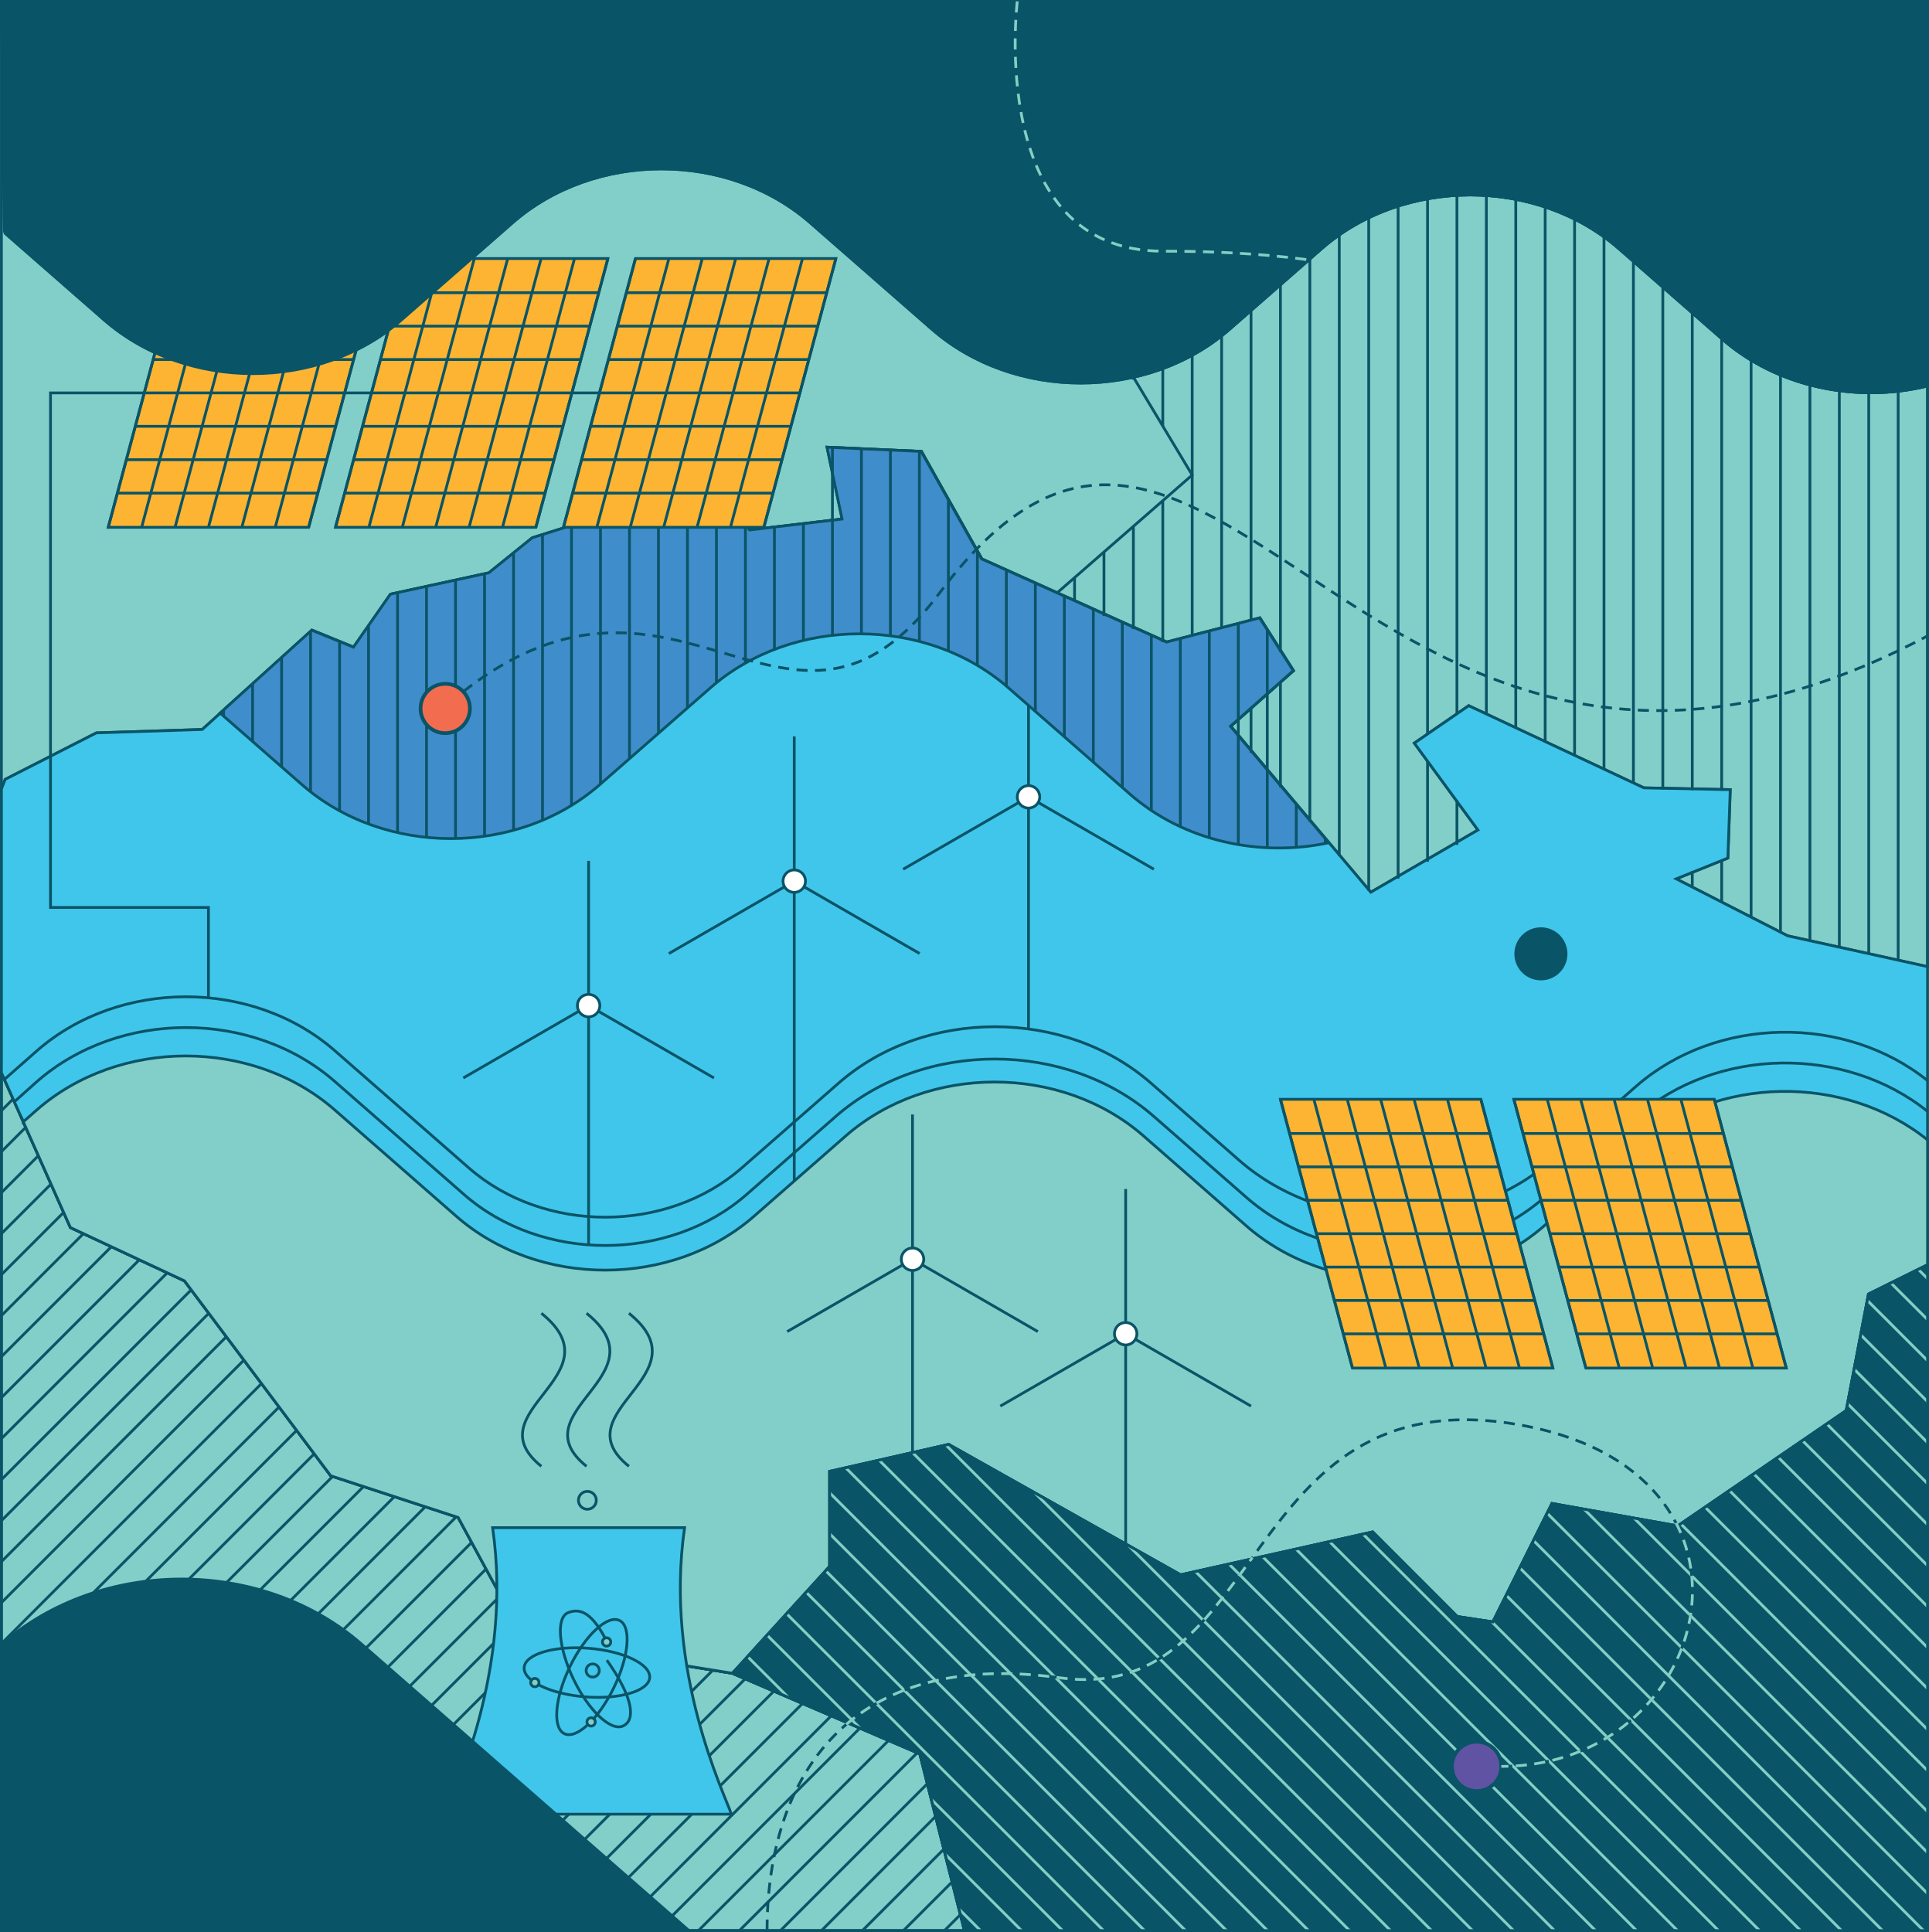
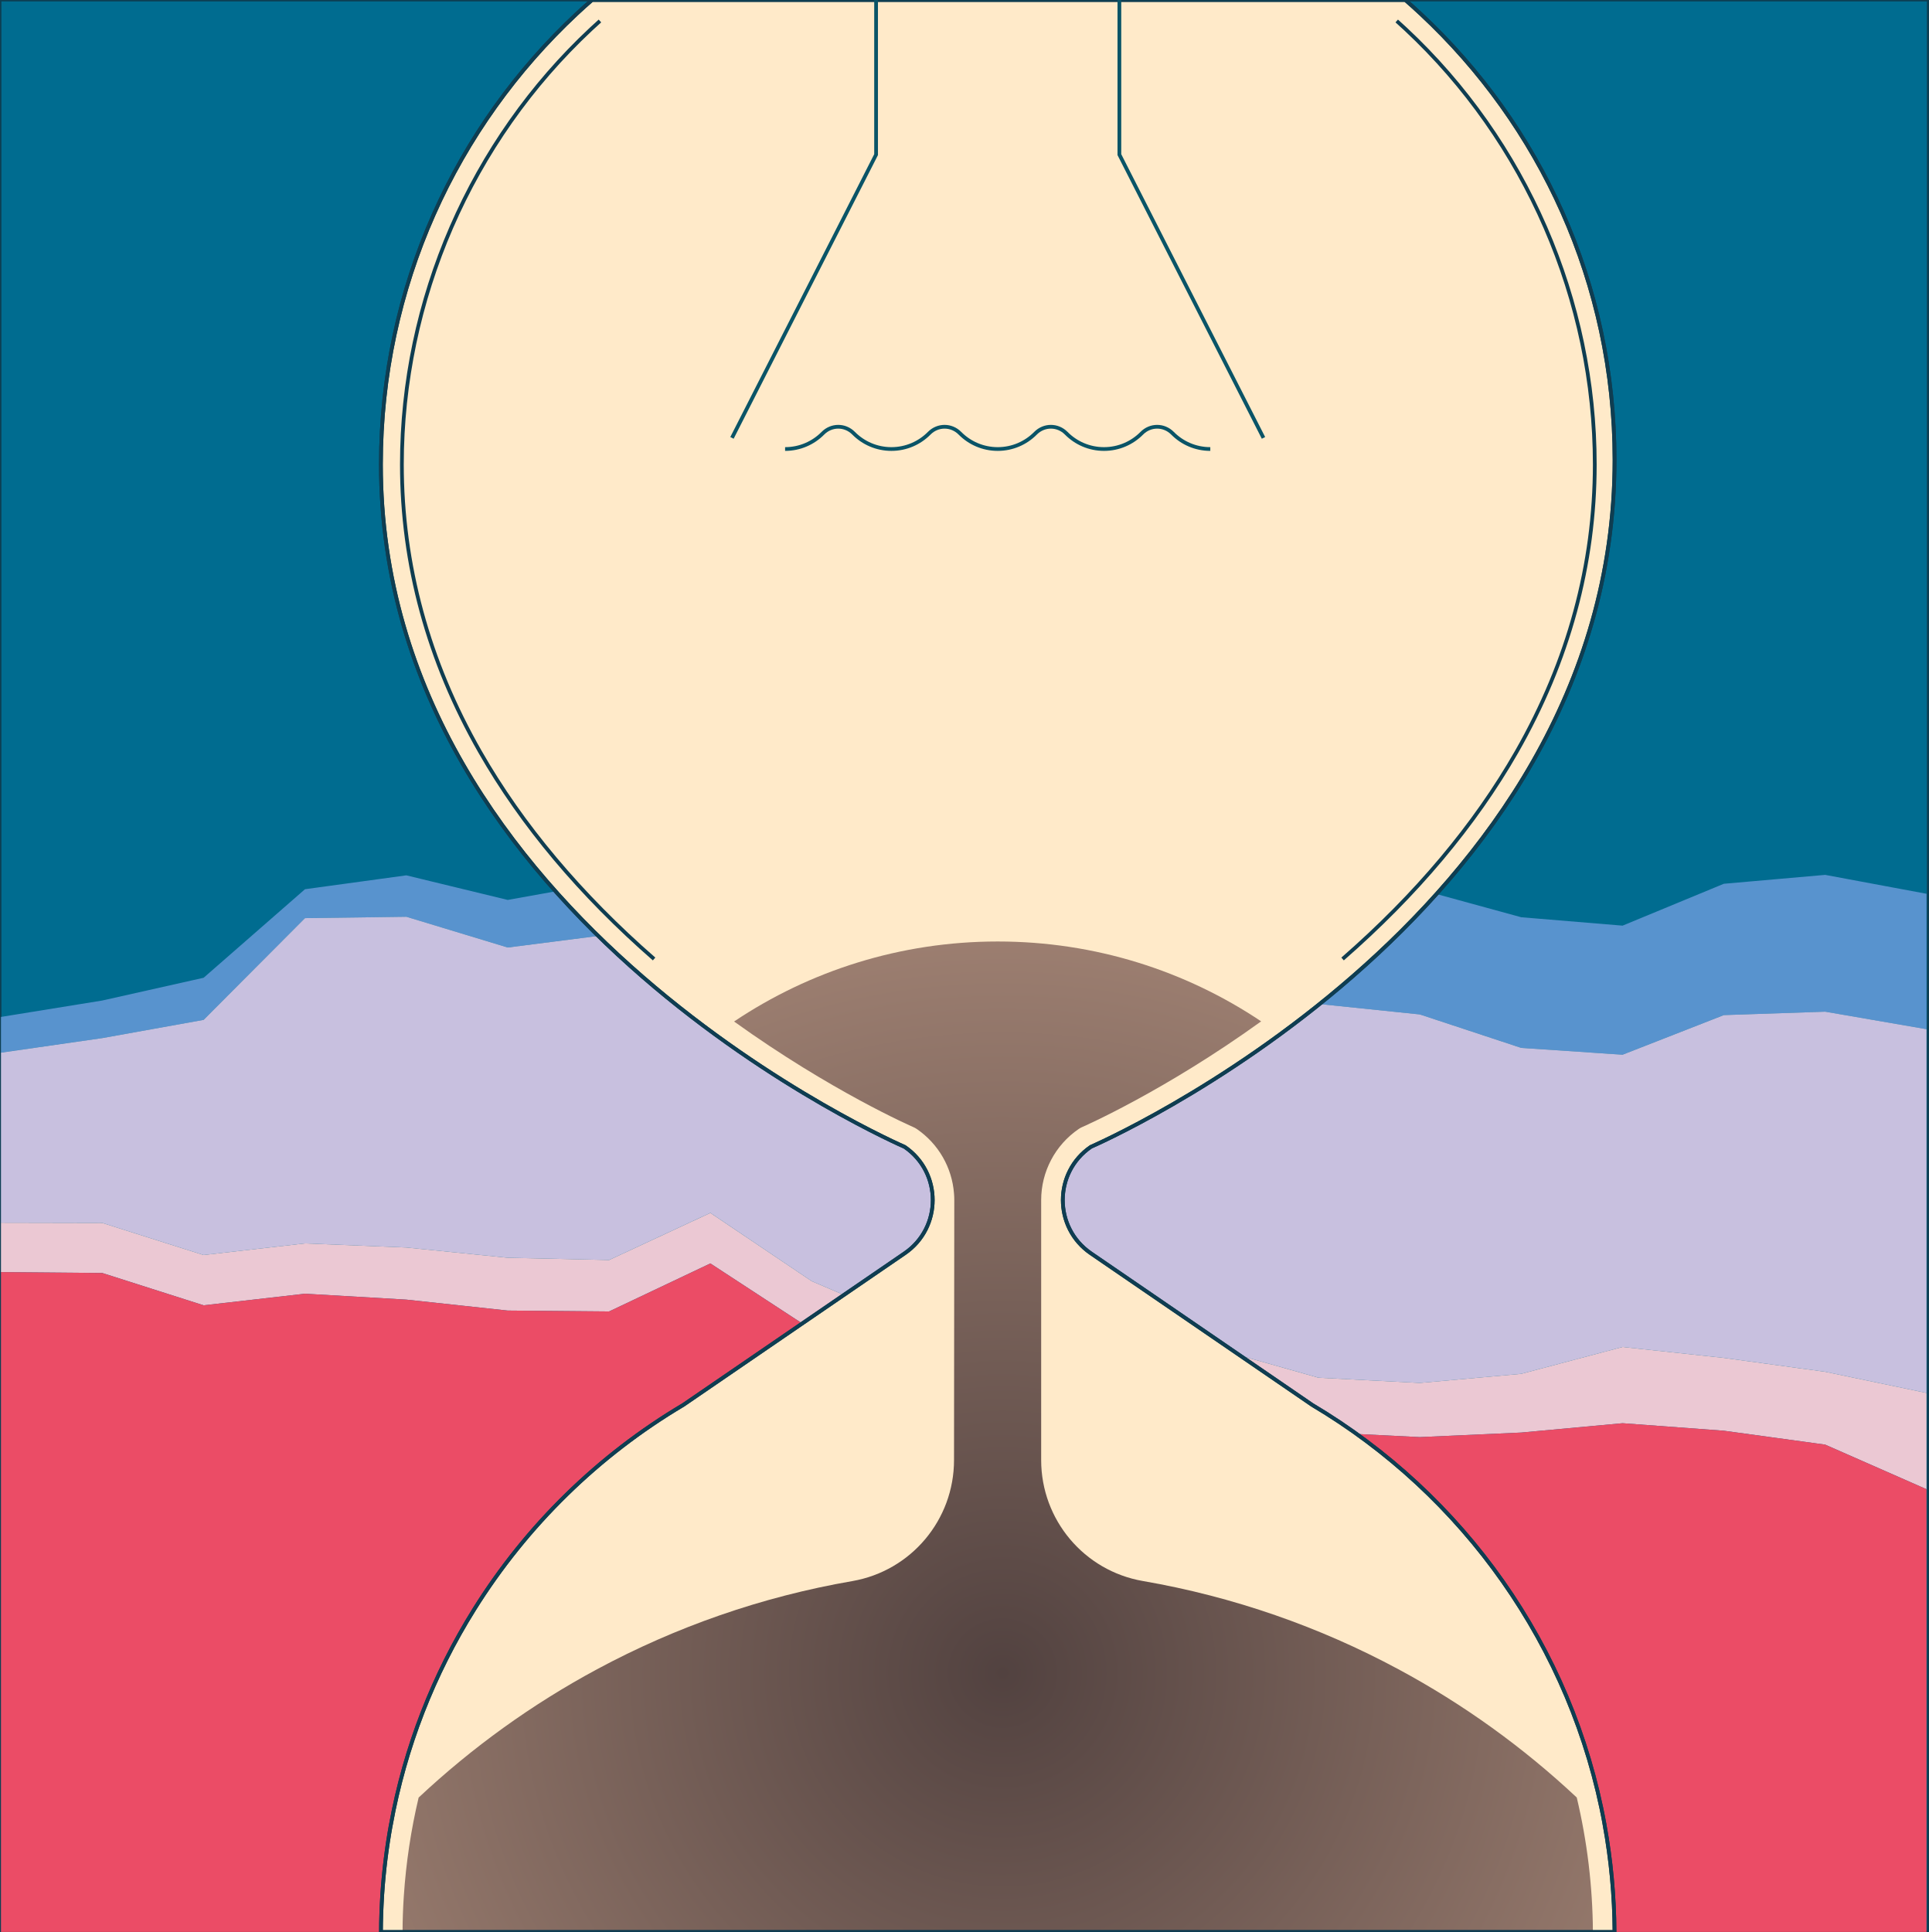
- <svg xmlns="http://www.w3.org/2000/svg" id="Layer_2" data-name="Layer 2" viewBox="0 0 521.038 521.883">
+ <svg xmlns="http://www.w3.org/2000/svg" id="Layer_1" viewBox="0 0 515.088 516.1">
  <defs>
    <style>
-       .cls-1, .cls-2, .cls-3, .cls-4, .cls-5, .cls-6, .cls-7, .cls-8, .cls-9, .cls-10, .cls-11, .cls-12, .cls-13, .cls-14 {
+       .cls-1 {
+         fill: url(#radial-gradient);
+       }
+ 
+       .cls-1, .cls-2, .cls-3, .cls-4 {
+         fill-rule: evenodd;
+       }
+ 
+       .cls-5 {
+         fill: #ebc8d3;
+       }
+ 
+       .cls-6 {
+         fill: #eb4c66;
+       }
+ 
+       .cls-7 {
+         fill: #006c90;
+         stroke: #0d3e52;
+         stroke-width: .75px;
+       }
+ 
+       .cls-7, .cls-2, .cls-3 {
        stroke-miterlimit: 10;
      }

-       .cls-1, .cls-2, .cls-6, .cls-7 {
+       .cls-2 {
+         stroke: #0a5467;
+       }
+ 
+       .cls-2, .cls-3 {
        fill: none;
      }

-       .cls-1, .cls-2, .cls-6, .cls-7, .cls-8, .cls-9, .cls-10, .cls-11, .cls-12, .cls-13, .cls-14 {
-         stroke-width: .75px;
+       .cls-8 {
+         fill: #5893ce;
      }

-       .cls-1, .cls-3, .cls-4, .cls-5, .cls-7, .cls-8, .cls-9, .cls-10, .cls-11, .cls-12, .cls-13, .cls-14 {
-         stroke: #0a5467;
-       }
- 
-       .cls-2, .cls-6 {
-         stroke: #84cec3;
+       .cls-9 {
+         fill: #c8c0df;
      }

      .cls-3 {
-         fill: #f26d4f;
+         stroke: #0f3d51;
      }

-       .cls-4, .cls-14 {
-         fill: #0a5467;
-       }
- 
-       .cls-5, .cls-10 {
-         fill: #6053a3;
-       }
- 
-       .cls-6, .cls-7 {
-         stroke-dasharray: 0 0 3 2;
-       }
- 
-       .cls-8 {
-         fill: #fff;
-       }
- 
-       .cls-9 {
-         fill: #fcb432;
-       }
- 
-       .cls-11 {
-         fill: #82cfca;
-       }
- 
-       .cls-12 {
-         fill: #408dcb;
-       }
- 
-       .cls-13 {
-         fill: #41c6eb;
+       .cls-4 {
+         fill: #ffeac9;
      }
    </style>
+     <radialGradient id="radial-gradient" cx="267.811" cy="446.938" fx="267.811" fy="446.938" r="228.197" gradientUnits="userSpaceOnUse">
+       <stop offset="0" stop-color="#524240" />
+       <stop offset="1" stop-color="#a88878" />
+     </radialGradient>
  </defs>
-   <g id="Layer_2-2" data-name="Layer 2">
+   <rect class="cls-7" width="515.088" height="516.1" />
+   <polygon class="cls-8" points=".262 271.653 27.308 267.274 54.39 261.195 81.466 237.54 108.542 233.831 135.619 240.4 162.701 235.537 189.753 224.287 216.829 241.192 243.905 247.509 270.981 236.69 298.063 232.614 325.109 233.039 352.186 234.868 379.262 237.605 406.344 245.024 433.42 247.271 460.466 236.085 487.542 233.708 514.618 238.757 514.618 274.938 487.542 270.256 460.466 271.164 433.42 281.745 406.344 279.922 379.262 270.983 352.186 268.189 325.109 261.8 298.063 258.702 270.981 257.968 243.905 264.659 216.829 254.69 189.753 237.115 162.701 249.641 135.619 253.106 108.542 244.901 81.466 245.262 54.39 272.445 27.308 277.308 .262 281.197 .262 271.653" />
+   <polygon class="cls-9" points=".262 281.2 27.308 277.31 54.39 272.442 81.466 245.264 108.542 244.897 135.619 253.108 162.701 249.644 189.753 237.118 216.829 254.686 243.905 264.662 270.981 257.971 298.063 258.698 325.109 261.803 352.186 268.185 379.262 270.986 406.344 279.925 433.42 281.747 460.466 271.166 487.542 270.252 514.618 274.934 514.618 372.101 487.542 366.447 460.466 362.738 433.42 359.82 406.344 366.994 379.262 369.429 352.186 368.025 325.109 360.368 298.063 350.701 270.981 349.297 243.905 353.799 216.829 342.245 189.753 324.001 162.701 336.591 135.619 335.985 108.542 333.248 81.466 332.154 54.39 335.258 27.308 326.68 .262 326.622 .262 281.2" />
+   <polygon class="cls-5" points=".262 326.62 27.308 326.678 54.39 335.256 81.466 332.152 108.542 333.247 135.619 335.984 162.701 336.589 189.753 324.005 216.829 342.243 243.905 353.797 270.981 349.295 298.063 350.699 325.109 360.366 352.186 368.029 379.262 369.427 406.344 366.993 433.42 359.818 460.466 362.736 487.542 366.445 514.618 372.1 514.618 397.821 487.542 385.907 460.466 382.191 433.42 380.188 406.344 382.68 379.262 383.898 352.186 382.558 325.109 373.194 298.063 364.197 270.981 363.038 243.905 365.473 216.829 355.194 189.753 337.503 162.701 350.332 135.619 350.094 108.542 347.17 81.466 345.592 54.39 348.69 27.308 340.054 .262 339.816 .262 326.62" />
+   <polygon class="cls-6" points=".262 339.815 27.308 340.059 54.39 348.689 81.466 345.591 108.542 347.176 135.619 350.093 162.701 350.331 189.753 337.503 216.829 355.2 243.905 365.472 270.981 363.038 298.063 364.197 325.109 373.194 352.186 382.557 379.262 383.897 406.344 382.68 433.42 380.188 460.466 382.197 487.542 385.906 514.618 397.82 514.618 516.086 .262 516.086 .262 339.815" />
+   <g>
+     <path class="cls-4" d="M428.622,487.491c1.69,9.28,2.599,18.847,2.649,28.611H101.757c.01-3.301.138-6.612.346-9.952.415-6.325,1.186-12.561,2.293-18.679,0,0,0-.01.01-.01,3.765-20.803,11.454-40.233,22.256-57.528,13.964-22.375,33.157-41.162,55.868-54.642l59.119-40.49c5.001-3.419,7.501-8.825,7.501-14.221,0-5.386-2.5-10.792-7.501-14.212-.148-.069-139.902-60.345-139.902-182.279,0-47.497,20.112-90.319,52.29-120.393,1.344-1.255,2.708-2.49,4.102-3.696h217.245c1.394,1.206,2.757,2.441,4.101,3.696,31.852,29.708,51.796,71.947,51.796,119.148,0,61.59-34.946,107.456-69.901,137.925-34.956,30.479-69.931,45.55-69.99,45.589-9.992,6.849-9.992,21.594,0,28.443l59.109,40.49c40.263,23.907,69.476,64.456,78.124,112.17.01,0,.01.01,0,.03Z" />
+     <path class="cls-1" d="M425.496,516.099H107.53c.01-3.186.122-6.372.336-9.568.59-8.957,1.924-17.762,3.96-26.343,14.281-13.385,30.292-24.938,47.667-34.282,20.958-11.278,43.901-19.35,68.168-23.544,15.716-2.728,27.177-16.368,27.177-32.318,0,0,.071-68.87.071-69.46,0-.57-.02-1.15-.071-1.71-.509-6.942-4.143-13.304-9.935-17.273-.305-.214-.641-.397-.987-.539-.265-.112-21.956-9.588-47.83-28.185,20.134-13.497,44.359-21.376,70.427-21.376,26.038,0,50.243,7.858,70.366,21.335-25.844,18.637-47.505,28.104-47.779,28.226-.336.142-.672.326-.977.539-6.26,4.285-10.006,11.39-10.006,18.984v69.45c0,15.95,11.472,29.6,27.188,32.308,24.287,4.204,47.25,12.276,68.229,23.564,17.375,9.334,33.376,20.887,47.647,34.262,2.789,11.716,4.245,23.768,4.316,35.931Z" />
+     <path class="cls-3" d="M428.624,487.491c1.69,9.28,2.599,18.847,2.649,28.611H101.759c.01-3.301.138-6.612.346-9.952.415-6.325,1.186-12.561,2.293-18.679,0,0,0-.01.01-.01,3.765-20.803,11.454-40.233,22.256-57.528,13.964-22.375,33.157-41.162,55.868-54.642l59.119-40.49c5.001-3.419,7.501-8.825,7.501-14.221,0-5.386-2.5-10.792-7.501-14.212-.148-.069-139.902-60.345-139.902-182.279,0-47.497,20.112-90.319,52.29-120.393,1.344-1.255,2.708-2.49,4.102-3.696h217.245c1.394,1.206,2.757,2.441,4.101,3.696,31.852,29.708,51.796,71.947,51.796,119.148,0,61.59-34.946,107.456-69.901,137.925-34.956,30.479-69.931,45.55-69.99,45.589-9.992,6.849-9.992,21.594,0,28.443l59.109,40.49c40.263,23.907,69.476,64.456,78.124,112.17.01,0,.01.01,0,.03Z" />
+     <path class="cls-3" d="M428.624,487.491c1.69,9.28,2.599,18.847,2.649,28.611H101.759c.01-3.301.138-6.612.346-9.952.415-6.325,1.186-12.561,2.293-18.679,0,0,0-.01.01-.01,3.765-20.803,11.454-40.233,22.256-57.528,13.964-22.375,33.157-41.162,55.868-54.642l59.119-40.49c5.001-3.419,7.501-8.825,7.501-14.221,0-5.386-2.5-10.792-7.501-14.212-.148-.069-139.902-60.345-139.902-182.279,0-47.497,20.112-90.319,52.29-120.393,1.344-1.255,2.708-2.49,4.102-3.696h217.245c1.394,1.206,2.757,2.441,4.101,3.696,31.852,29.708,51.796,71.947,51.796,119.148,0,61.59-34.946,107.456-69.901,137.925-34.956,30.479-69.931,45.55-69.99,45.589-9.992,6.849-9.992,21.594,0,28.443l59.109,40.49c40.263,23.907,69.476,64.456,78.124,112.17.01,0,.01.01,0,.03Z" />
+     <path class="cls-3" d="M174.719,256.176c-19.668-17.16-35.311-35.783-46.494-55.353-13.849-24.238-20.873-50.055-20.873-76.735,0-43.908,18.412-86.298,50.513-116.299.83-.775,1.621-1.499,2.391-2.186" />
+     <path class="cls-3" d="M358.631,256.176c19.668-17.16,35.311-35.783,46.494-55.353,13.849-24.238,20.873-50.055,20.873-76.735,0-43.908-18.412-86.298-50.513-116.299-.83-.775-1.621-1.499-2.391-2.186" />
    <g>
-       <polygon class="cls-11" points="260.52 521.508 .38 521.508 .38 289.768 19.02 331.588 49.83 345.988 89.34 398.648 123.76 409.908 141.66 442.928 197.83 451.998 248.464 473.76 260.52 521.508" />
-       <polygon class="cls-11" points="520.66 .378 520.66 261.118 482.86 252.788 452.766 237.4 466.722 231.78 467.36 213.308 444.03 212.818 396.72 190.628 382.03 200.738 399.21 224.208 370.27 241.008 332.44 196.178 349.4 181.168 340.32 166.908 315.17 173.438 265.22 150.978 248.9 121.938 223.45 120.798 227.53 140.208 202.56 143.148 177.11 111.988 164.42 120.838 171.26 136.658 143.83 145.268 132.09 154.738 105.52 160.508 95.54 174.818 84.28 170.228 54.63 197.048 26.03 197.968 1.4 210.528 .38 213.128 .38 .378 520.66 .378" />
-       <polygon class="cls-1" points="520.66 340.888 520.66 521.508 .38 521.508 .38 289.768 19.02 331.588 49.83 345.988 89.34 398.648 123.76 409.908 141.66 442.928 197.83 451.998 224.1 423.118 224.1 397.458 256.24 390.168 318.89 425.408 370.78 413.818 393.62 436.668 403.24 438.128 419.21 406.128 453.17 412.188 498.69 381.028 504.71 349.558 520.06 342.198 520.66 340.888" />
-       <polygon class="cls-13" points="520.66 261.118 520.66 340.888 520.06 342.198 504.71 349.558 498.69 381.028 453.17 412.188 419.21 406.128 403.24 438.128 393.62 436.668 370.78 413.818 318.89 425.408 256.24 390.168 224.1 397.458 224.1 423.118 197.83 451.998 141.66 442.928 123.76 409.908 89.34 398.648 49.83 345.988 19.02 331.588 .38 289.768 .38 213.128 1.4 210.528 26.03 197.968 54.63 197.048 84.28 170.228 95.54 174.818 105.52 160.508 132.09 154.738 143.83 145.268 171.26 136.658 164.42 120.838 177.11 111.988 202.56 143.148 227.53 140.208 223.45 120.798 248.9 121.938 265.22 150.978 315.17 173.438 340.32 166.908 349.4 181.168 332.44 196.178 370.27 241.008 399.21 224.208 382.03 200.738 396.72 190.628 444.03 212.818 467.36 213.308 466.722 231.78 452.766 237.4 482.86 252.788 520.66 261.118" />
-       <path class="cls-14" d="M1.2,62.842l26.851,23.497c22.228,19.452,58.266,19.452,80.494,0l29.862-26.132c22.225-19.449,58.256-19.452,80.486-.007l32.798,28.69c22.233,19.448,58.272,19.441,80.495-.015l24.695-21.621c22.226-19.459,58.272-19.463,80.503-.008l27.707,24.246c15.051,13.171,36.433,17.423,55.572,12.758l-.003-103.871H.38l.82,62.464Z" />
-       <path class="cls-11" d="M6.287,303.021l3.645-3.19c22.225-19.449,58.256-19.452,80.486-.007l32.798,28.69c22.233,19.448,58.272,19.441,80.495-.015l24.695-21.621c22.226-19.459,58.272-19.463,80.503-.008l27.707,24.246c22.228,19.452,58.266,19.452,80.494,0l24.814-21.715c21.652-18.947,56.407-19.438,78.738-1.474l-.002,33.726-15.95,7.904-6.02,31.47-45.52,31.16-33.96-6.06-15.97,32-9.62-1.46-22.84-22.85-51.89,11.59-62.65-35.24-32.14,7.29v25.66l-26.27,28.88-56.17-9.07-17.9-33.02-34.42-11.26-39.51-52.66-30.81-14.4-12.733-28.567Z" />
-       <path class="cls-1" d="M3.877,297.613l6.099-5.452c22.225-19.449,58.256-19.452,80.486-.007l34.888,30.517c20.992,18.362,55.335,18.354,76.319-.017l24.056-21.061c23.635-20.692,62.314-20.697,85.954-.01l24.982,21.861c22.136,19.371,58.358,19.371,80.494,0l24.814-21.715c21.652-18.947,56.407-19.438,78.738-1.474" />
-       <path class="cls-1" d="M1.189,291.584l8.786-7.742c22.225-19.449,58.256-19.452,80.486-.007l36.203,31.668c20.268,17.729,53.429,17.722,73.689-.016l26.164-22.906c23.199-20.31,61.164-20.315,84.367-.009l23.844,20.866c23.198,20.3,61.158,20.3,84.356,0l22.883-20.025c21.652-18.947,56.407-19.438,78.738-1.474" />
      <g>
-         <line class="cls-1" x1="214.536" y1="238.02" x2="214.536" y2="319.021" />
-         <g>
-           <line class="cls-1" x1="214.536" y1="238.02" x2="214.536" y2="198.918" />
-           <line class="cls-1" x1="180.673" y1="257.571" x2="214.536" y2="238.02" />
-           <line class="cls-1" x1="248.399" y1="257.571" x2="214.536" y2="238.02" />
-         </g>
-         <circle class="cls-8" cx="214.536" cy="238.02" r="3.035" />
-         <line class="cls-1" x1="277.813" y1="215.251" x2="277.813" y2="278.025" />
-         <g>
-           <line class="cls-1" x1="277.813" y1="215.251" x2="277.813" y2="176.15" />
-           <line class="cls-1" x1="243.95" y1="234.802" x2="277.813" y2="215.251" />
-           <line class="cls-1" x1="311.676" y1="234.802" x2="277.813" y2="215.251" />
-         </g>
-         <circle class="cls-8" cx="277.813" cy="215.251" r="3.035" />
-         <line class="cls-1" x1="304.056" y1="360.278" x2="304.056" y2="423.387" />
-         <g>
-           <line class="cls-1" x1="304.056" y1="360.278" x2="304.056" y2="321.177" />
-           <line class="cls-1" x1="270.192" y1="379.829" x2="304.056" y2="360.278" />
-           <line class="cls-1" x1="337.919" y1="379.829" x2="304.056" y2="360.278" />
-         </g>
-         <circle class="cls-8" cx="304.056" cy="360.278" r="3.035" />
-         <line class="cls-1" x1="246.48" y1="340.15" x2="246.48" y2="392.378" />
-         <g>
-           <line class="cls-1" x1="246.48" y1="340.15" x2="246.48" y2="301.048" />
-           <line class="cls-1" x1="212.617" y1="359.701" x2="246.48" y2="340.15" />
-           <line class="cls-1" x1="280.343" y1="359.701" x2="246.48" y2="340.15" />
-         </g>
-         <circle class="cls-8" cx="246.48" cy="340.15" r="3.035" />
+         <polyline class="cls-2" points="234.019 -0 234.019 41.31 195.525 116.973" />
+         <polyline class="cls-2" points="299.008 -0 299.008 41.31 337.502 116.973" />
      </g>
-       <polyline class="cls-1" points="260.52 521.508 248.464 473.76 197.83 451.998" />
-       <polygon class="cls-14" points="224.1 423.118 224.1 397.458 256.24 390.168 318.89 425.408 370.78 413.818 393.62 436.668 403.24 438.128 419.21 406.128 453.17 412.188 498.69 381.028 504.71 349.558 520.66 341.654 520.66 521.508 260.52 521.508 248.464 473.76 197.83 451.998 224.1 423.118" />
-       <polyline class="cls-1" points="285.562 160.125 322.03 128.319 282.346 62.278 307.005 .378" />
-       <path class="cls-10" d="M520.66.375v103.87c-19.14,4.67-40.52.42-55.57-12.75l-27.71-24.25c-22.23-19.45-58.27-19.45-80.5.01l-24.7,21.62c-7.38,6.47-16.3,10.78-25.72,12.95l-24.11-39.55L307.01.375h213.65Z" />
-       <path class="cls-12" d="M358.916,227.649l-26.556-31.47,16.96-15.01-9.08-14.26-25.15,6.53-49.95-22.46-16.32-29.04-25.45-1.14,4.08,19.41-24.97,2.94-25.45-31.16-12.69,8.85,6.84,15.82-27.43,8.61-11.74,9.47-26.57,5.77-9.98,14.31-11.26-4.59-24.745,22.383,22.08,19.322c22.228,19.452,58.266,19.452,80.494,0l29.862-26.132c22.225-19.448,58.257-19.452,80.486-.007l32.798,28.689c14.575,12.749,35.083,17.136,53.742,13.166Z" />
-       <g>
-         <line class="cls-11" x1="60.4" y1="193.523" x2="60.4" y2="191.833" />
-         <line class="cls-11" x1="68.23" y1="200.383" x2="68.23" y2="184.753" />
-         <line class="cls-11" x1="76.06" y1="207.233" x2="76.06" y2="177.673" />
-         <line class="cls-11" x1="83.89" y1="213.973" x2="83.89" y2="170.593" />
-         <line class="cls-11" x1="91.72" y1="219.113" x2="91.72" y2="173.383" />
-         <line class="cls-11" x1="99.55" y1="222.663" x2="99.55" y2="169.043" />
-         <line class="cls-11" x1="107.38" y1="224.993" x2="107.38" y2="160.173" />
-         <line class="cls-11" x1="115.21" y1="226.273" x2="115.21" y2="158.473" />
-         <line class="cls-11" x1="123.04" y1="226.603" x2="123.04" y2="156.773" />
-         <line class="cls-11" x1="130.88" y1="225.973" x2="130.88" y2="155.073" />
-         <line class="cls-11" x1="138.71" y1="224.363" x2="138.71" y2="149.423" />
-         <line class="cls-11" x1="146.54" y1="221.663" x2="146.54" y2="144.473" />
-         <line class="cls-11" x1="154.37" y1="217.643" x2="154.37" y2="142.023" />
-         <line class="cls-11" x1="162.2" y1="211.873" x2="162.2" y2="139.563" />
-         <polyline class="cls-11" points="170.03 116.953 170.03 134.083 170.03 137.103 170.03 205.023" />
-         <line class="cls-11" x1="177.86" y1="198.163" x2="177.86" y2="113.093" />
-         <line class="cls-11" x1="185.69" y1="191.313" x2="185.69" y2="122.673" />
-         <line class="cls-11" x1="193.52" y1="184.513" x2="193.52" y2="132.263" />
-         <line class="cls-11" x1="201.35" y1="179.203" x2="201.35" y2="141.853" />
-         <line class="cls-11" x1="209.18" y1="175.513" x2="209.18" y2="142.443" />
-         <line class="cls-11" x1="217.01" y1="173.083" x2="217.01" y2="141.523" />
-         <polyline class="cls-11" points="224.85 120.953 224.85 127.923 224.85 140.603 224.85 171.703" />
-         <line class="cls-11" x1="232.68" y1="171.293" x2="232.68" y2="121.303" />
-         <line class="cls-11" x1="240.51" y1="171.833" x2="240.51" y2="121.653" />
-         <line class="cls-11" x1="248.34" y1="173.343" x2="248.34" y2="122.003" />
-         <line class="cls-11" x1="256.17" y1="175.943" x2="256.17" y2="135.103" />
-         <line class="cls-11" x1="264" y1="179.833" x2="264" y2="149.033" />
-         <line class="cls-11" x1="271.83" y1="185.423" x2="271.83" y2="154.073" />
-         <line class="cls-11" x1="279.66" y1="192.263" x2="279.66" y2="157.593" />
-         <line class="cls-11" x1="287.49" y1="199.113" x2="287.49" y2="161.113" />
-         <line class="cls-11" x1="295.32" y1="205.953" x2="295.32" y2="164.633" />
-         <line class="cls-11" x1="303.15" y1="212.803" x2="303.15" y2="168.153" />
-         <line class="cls-11" x1="310.99" y1="219.013" x2="310.99" y2="171.683" />
-         <line class="cls-11" x1="318.82" y1="223.393" x2="318.82" y2="172.553" />
-         <line class="cls-11" x1="326.65" y1="226.373" x2="326.65" y2="170.523" />
-         <polyline class="cls-11" points="334.48 168.493 334.48 194.383 334.48 198.773 334.48 228.223" />
-         <polyline class="cls-11" points="342.31 170.243 342.31 187.453 342.31 208.053 342.31 229.063" />
-         <line class="cls-11" x1="350.14" y1="228.963" x2="350.14" y2="217.333" />
-         <line class="cls-11" x1="357.97" y1="227.923" x2="357.97" y2="226.623" />
-       </g>
-       <g>
-         <line class="cls-1" x1="290.252" y1="162.234" x2="290.252" y2="156.156" />
-         <line class="cls-1" x1="298.197" y1="166.419" x2="298.197" y2="149.245" />
-         <g>
-           <line class="cls-1" x1="306.141" y1="169.95" x2="306.141" y2="142.333" />
-           <line class="cls-1" x1="306.141" y1="102.547" x2="306.141" y2="101.734" />
-         </g>
-         <g>
-           <line class="cls-1" x1="314.085" y1="173.481" x2="314.085" y2="135.431" />
-           <line class="cls-1" x1="314.085" y1="115.098" x2="314.085" y2="99.327" />
-         </g>
-         <polyline class="cls-1" points="322.03 171.756 322.03 128.519 322.03 128.319 322.03 95.655" />
-         <line class="cls-1" x1="329.974" y1="169.719" x2="329.974" y2="90.369" />
-         <g>
-           <line class="cls-1" x1="337.919" y1="203.356" x2="337.919" y2="191.378" />
-           <line class="cls-1" x1="337.919" y1="167.683" x2="337.919" y2="83.557" />
-         </g>
-         <g>
-           <line class="cls-1" x1="345.863" y1="212.665" x2="345.863" y2="184.426" />
-           <line class="cls-1" x1="345.863" y1="176.15" x2="345.863" y2="76.685" />
-         </g>
-         <line class="cls-1" x1="353.807" y1="221.974" x2="353.807" y2="69.804" />
-         <line class="cls-1" x1="361.752" y1="231.284" x2="361.752" y2="63.393" />
-         <line class="cls-1" x1="369.706" y1="240.593" x2="369.706" y2="58.779" />
-         <line class="cls-1" x1="377.651" y1="237.333" x2="377.651" y2="55.619" />
-         <g>
-           <line class="cls-1" x1="385.595" y1="232.769" x2="385.595" y2="205.719" />
-           <line class="cls-1" x1="385.595" y1="198.098" x2="385.595" y2="53.632" />
-         </g>
-         <g>
-           <line class="cls-1" x1="393.539" y1="228.214" x2="393.539" y2="216.146" />
-           <line class="cls-1" x1="393.539" y1="192.761" x2="393.539" y2="52.659" />
-         </g>
-         <line class="cls-1" x1="401.484" y1="192.872" x2="401.484" y2="52.639" />
-         <line class="cls-1" x1="409.428" y1="196.554" x2="409.428" y2="53.552" />
-         <line class="cls-1" x1="417.373" y1="200.236" x2="417.373" y2="55.498" />
-         <line class="cls-1" x1="425.317" y1="203.927" x2="425.317" y2="58.588" />
-         <line class="cls-1" x1="433.261" y1="207.609" x2="433.261" y2="63.112" />
-         <line class="cls-1" x1="441.206" y1="211.301" x2="441.206" y2="69.463" />
-         <line class="cls-1" x1="449.15" y1="213.267" x2="449.15" y2="76.334" />
-         <g>
-           <line class="cls-1" x1="457.105" y1="239.339" x2="457.105" y2="235.323" />
-           <line class="cls-1" x1="457.105" y1="213.437" x2="457.105" y2="83.226" />
-         </g>
-         <g>
-           <line class="cls-1" x1="465.049" y1="243.681" x2="465.049" y2="232.537" />
-           <line class="cls-1" x1="465.049" y1="213.598" x2="465.049" y2="90.098" />
-         </g>
-         <line class="cls-1" x1="472.994" y1="247.743" x2="472.994" y2="96.237" />
-         <line class="cls-1" x1="480.938" y1="251.805" x2="480.938" y2="100.531" />
-         <line class="cls-1" x1="488.882" y1="254.196" x2="488.882" y2="103.45" />
-         <line class="cls-1" x1="496.827" y1="255.932" x2="496.827" y2="105.256" />
-         <line class="cls-1" x1="504.771" y1="257.657" x2="504.771" y2="106.058" />
-         <line class="cls-1" x1="512.716" y1="259.393" x2="512.716" y2="105.898" />
-         <line class="cls-1" x1="520.66" y1="261.118" x2="520.66" y2="104.804" />
-       </g>
-       <g>
-         <line class="cls-1" x1="3.54" y1="296.858" x2=".38" y2="300.028" />
-         <line class="cls-1" x1="6.95" y1="304.518" x2=".38" y2="311.088" />
-         <line class="cls-1" x1="10.37" y1="312.178" x2=".38" y2="322.168" />
-         <line class="cls-1" x1="13.79" y1="319.838" x2=".38" y2="333.248" />
-         <line class="cls-1" x1="17.2" y1="327.498" x2=".38" y2="344.318" />
-         <line class="cls-1" x1="22.54" y1="333.228" x2=".38" y2="355.388" />
-         <line class="cls-1" x1="30.09" y1="336.758" x2=".38" y2="366.468" />
-         <line class="cls-1" x1="37.64" y1="340.288" x2=".38" y2="377.538" />
-         <line class="cls-1" x1="45.18" y1="343.818" x2=".38" y2="388.618" />
-         <line class="cls-1" x1="51.65" y1="348.418" x2=".38" y2="399.688" />
-         <line class="cls-1" x1="56.4" y1="354.748" x2=".38" y2="410.768" />
-         <line class="cls-1" x1="61.15" y1="361.078" x2=".38" y2="421.838" />
-         <line class="cls-1" x1="65.89" y1="367.398" x2=".38" y2="432.918" />
-         <line class="cls-1" x1="70.64" y1="373.728" x2=".38" y2="443.988" />
-         <line class="cls-1" x1="75.39" y1="380.058" x2=".38" y2="455.068" />
-         <line class="cls-1" x1="80.14" y1="386.378" x2=".38" y2="466.138" />
-         <line class="cls-1" x1="84.88" y1="392.708" x2=".38" y2="477.208" />
-         <line class="cls-1" x1="89.85" y1="398.818" x2=".38" y2="488.288" />
-         <line class="cls-1" x1="98.2" y1="401.548" x2=".38" y2="499.358" />
-         <line class="cls-1" x1="106.54" y1="404.278" x2=".38" y2="510.438" />
-         <line class="cls-1" x1="114.88" y1="407.008" x2=".38" y2="521.508" />
-         <line class="cls-1" x1="123.23" y1="409.738" x2="11.46" y2="521.508" />
-         <line class="cls-1" x1="127.41" y1="416.628" x2="22.53" y2="521.508" />
-         <line class="cls-1" x1="131.3" y1="423.818" x2="33.61" y2="521.508" />
-         <line class="cls-1" x1="135.19" y1="430.998" x2="44.68" y2="521.508" />
-         <line class="cls-1" x1="139.09" y1="438.178" x2="55.76" y2="521.508" />
-         <line class="cls-1" x1="144.89" y1="443.448" x2="66.83" y2="521.508" />
-         <line class="cls-1" x1="154.42" y1="444.988" x2="77.9" y2="521.508" />
-         <line class="cls-1" x1="163.96" y1="446.528" x2="88.98" y2="521.508" />
-         <line class="cls-1" x1="173.5" y1="448.068" x2="100.05" y2="521.508" />
-         <line class="cls-1" x1="183.02" y1="449.608" x2="111.13" y2="521.508" />
-         <line class="cls-1" x1="192.56" y1="451.148" x2="122.2" y2="521.508" />
-         <line class="cls-1" x1="201.3" y1="453.488" x2="133.28" y2="521.508" />
-         <line class="cls-1" x1="209.04" y1="456.818" x2="144.35" y2="521.508" />
-         <line class="cls-1" x1="216.79" y1="460.138" x2="155.42" y2="521.508" />
-         <line class="cls-1" x1="224.53" y1="463.478" x2="166.5" y2="521.508" />
-         <line class="cls-1" x1="232.28" y1="466.798" x2="177.58" y2="521.508" />
-         <line class="cls-1" x1="240.03" y1="470.128" x2="188.65" y2="521.508" />
-         <line class="cls-1" x1="247.77" y1="473.458" x2="199.72" y2="521.508" />
-         <line class="cls-1" x1="250.5" y1="481.808" x2="210.8" y2="521.508" />
-         <line class="cls-1" x1="252.73" y1="490.648" x2="221.88" y2="521.508" />
-         <line class="cls-1" x1="254.96" y1="499.488" x2="232.94" y2="521.508" />
-         <line class="cls-1" x1="257.2" y1="508.328" x2="244.02" y2="521.508" />
-         <line class="cls-1" x1="259.43" y1="517.178" x2="255.1" y2="521.508" />
-       </g>
-       <g>
-         <polygon class="cls-9" points="83.369 142.435 29.237 142.435 48.69 69.834 102.823 69.834 83.369 142.435" />
-         <line class="cls-9" x1="57.712" y1="69.834" x2="38.259" y2="142.435" />
-         <line class="cls-9" x1="66.734" y1="69.834" x2="47.281" y2="142.435" />
-         <line class="cls-9" x1="75.756" y1="69.834" x2="56.303" y2="142.435" />
-         <line class="cls-9" x1="84.779" y1="69.834" x2="65.325" y2="142.435" />
-         <line class="cls-9" x1="93.801" y1="69.834" x2="74.347" y2="142.435" />
-         <line class="cls-9" x1="102.823" y1="69.834" x2="83.369" y2="142.435" />
-         <line class="cls-9" x1="48.69" y1="69.834" x2="29.237" y2="142.435" />
-         <line class="cls-9" x1="98.143" y1="88.09" x2="43.798" y2="88.09" />
-         <line class="cls-9" x1="95.726" y1="97.113" x2="41.381" y2="97.113" />
-         <polyline class="cls-1" points="213.829 106.135 93.308 106.135 38.964 106.135 13.641 106.135 13.641 245.126 56.303 245.126 56.303 269.489" />
-         <polyline class="cls-1" points="328.75 512.545 328.75 431.479 243.95 431.479" />
-         <line class="cls-9" x1="90.891" y1="115.157" x2="36.546" y2="115.157" />
-         <line class="cls-9" x1="88.473" y1="124.179" x2="34.129" y2="124.179" />
-         <line class="cls-9" x1="86.056" y1="133.201" x2="31.711" y2="133.201" />
-         <line class="cls-9" x1="100.561" y1="79.068" x2="46.216" y2="79.068" />
-       </g>
-       <g>
-         <polygon class="cls-9" points="144.751 142.435 90.619 142.435 110.072 69.834 164.205 69.834 144.751 142.435" />
-         <line class="cls-9" x1="119.094" y1="69.834" x2="99.641" y2="142.435" />
-         <line class="cls-9" x1="128.116" y1="69.834" x2="108.663" y2="142.435" />
-         <line class="cls-9" x1="137.139" y1="69.834" x2="117.685" y2="142.435" />
-         <line class="cls-9" x1="146.161" y1="69.834" x2="126.707" y2="142.435" />
-         <line class="cls-9" x1="155.183" y1="69.834" x2="135.729" y2="142.435" />
-         <line class="cls-9" x1="164.205" y1="69.834" x2="144.751" y2="142.435" />
-         <line class="cls-9" x1="110.072" y1="69.834" x2="90.619" y2="142.435" />
-         <line class="cls-9" x1="159.525" y1="88.09" x2="105.181" y2="88.09" />
-         <line class="cls-9" x1="157.108" y1="97.113" x2="102.763" y2="97.113" />
-         <line class="cls-9" x1="154.69" y1="106.135" x2="100.346" y2="106.135" />
-         <line class="cls-9" x1="152.273" y1="115.157" x2="97.928" y2="115.157" />
-         <line class="cls-9" x1="149.855" y1="124.179" x2="95.511" y2="124.179" />
-         <line class="cls-9" x1="147.438" y1="133.201" x2="93.093" y2="133.201" />
-         <line class="cls-9" x1="161.943" y1="79.068" x2="107.598" y2="79.068" />
-       </g>
-       <g>
-         <polygon class="cls-9" points="206.33 142.435 152.197 142.435 171.651 69.834 225.783 69.834 206.33 142.435" />
-         <line class="cls-9" x1="180.673" y1="69.834" x2="161.219" y2="142.435" />
-         <line class="cls-9" x1="189.695" y1="69.834" x2="170.241" y2="142.435" />
-         <line class="cls-9" x1="198.717" y1="69.834" x2="179.264" y2="142.435" />
-         <line class="cls-9" x1="207.739" y1="69.834" x2="188.286" y2="142.435" />
-         <line class="cls-9" x1="216.761" y1="69.834" x2="197.308" y2="142.435" />
-         <line class="cls-9" x1="225.783" y1="69.834" x2="206.33" y2="142.435" />
-         <line class="cls-9" x1="171.651" y1="69.834" x2="152.197" y2="142.435" />
-         <line class="cls-9" x1="221.104" y1="88.09" x2="166.759" y2="88.09" />
-         <line class="cls-9" x1="218.686" y1="97.113" x2="164.342" y2="97.113" />
-         <line class="cls-9" x1="216.269" y1="106.135" x2="161.924" y2="106.135" />
-         <line class="cls-9" x1="213.851" y1="115.157" x2="159.507" y2="115.157" />
-         <line class="cls-9" x1="211.434" y1="124.179" x2="157.089" y2="124.179" />
-         <line class="cls-9" x1="209.016" y1="133.201" x2="154.672" y2="133.201" />
-         <line class="cls-9" x1="223.521" y1="79.068" x2="169.176" y2="79.068" />
-       </g>
-       <line class="cls-1" x1="158.989" y1="271.639" x2="158.989" y2="336.267" />
-       <g>
-         <line class="cls-1" x1="158.989" y1="271.639" x2="158.989" y2="232.537" />
-         <line class="cls-1" x1="125.126" y1="291.19" x2="158.989" y2="271.639" />
-         <line class="cls-1" x1="192.852" y1="291.19" x2="158.989" y2="271.639" />
-       </g>
-       <circle class="cls-8" cx="158.989" cy="271.639" r="3.035" />
-       <g>
-         <polygon class="cls-9" points="463.044 296.947 408.912 296.947 428.365 369.549 482.497 369.549 463.044 296.947" />
-         <line class="cls-9" x1="437.387" y1="369.549" x2="417.934" y2="296.947" />
-         <line class="cls-9" x1="446.409" y1="369.549" x2="426.956" y2="296.947" />
-         <line class="cls-9" x1="455.431" y1="369.549" x2="435.978" y2="296.947" />
-         <line class="cls-9" x1="464.453" y1="369.549" x2="445" y2="296.947" />
-         <line class="cls-9" x1="473.475" y1="369.549" x2="454.022" y2="296.947" />
-         <line class="cls-9" x1="482.497" y1="369.549" x2="463.044" y2="296.947" />
-         <line class="cls-9" x1="428.365" y1="369.549" x2="408.912" y2="296.947" />
-         <line class="cls-9" x1="477.818" y1="351.292" x2="423.473" y2="351.292" />
-         <line class="cls-9" x1="475.4" y1="342.27" x2="421.056" y2="342.27" />
-         <line class="cls-9" x1="472.983" y1="333.248" x2="418.638" y2="333.248" />
-         <line class="cls-9" x1="470.566" y1="324.226" x2="416.221" y2="324.226" />
-         <line class="cls-9" x1="468.148" y1="315.204" x2="413.803" y2="315.204" />
-         <line class="cls-9" x1="465.731" y1="306.182" x2="411.386" y2="306.182" />
-         <line class="cls-9" x1="480.235" y1="360.314" x2="425.891" y2="360.314" />
-       </g>
-       <g>
-         <polygon class="cls-9" points="399.995 296.947 345.863 296.947 365.316 369.549 419.449 369.549 399.995 296.947" />
-         <line class="cls-9" x1="374.338" y1="369.549" x2="354.885" y2="296.947" />
-         <line class="cls-9" x1="383.361" y1="369.549" x2="363.907" y2="296.947" />
-         <line class="cls-9" x1="392.383" y1="369.549" x2="372.929" y2="296.947" />
-         <line class="cls-9" x1="401.405" y1="369.549" x2="381.951" y2="296.947" />
-         <line class="cls-9" x1="410.427" y1="369.549" x2="390.973" y2="296.947" />
-         <line class="cls-9" x1="419.449" y1="369.549" x2="399.995" y2="296.947" />
-         <line class="cls-9" x1="365.316" y1="369.549" x2="345.863" y2="296.947" />
-         <line class="cls-9" x1="414.769" y1="351.292" x2="360.425" y2="351.292" />
-         <line class="cls-9" x1="412.352" y1="342.27" x2="358.007" y2="342.27" />
-         <line class="cls-9" x1="409.934" y1="333.248" x2="355.59" y2="333.248" />
-         <line class="cls-9" x1="407.517" y1="324.226" x2="353.172" y2="324.226" />
-         <line class="cls-9" x1="405.099" y1="315.204" x2="350.755" y2="315.204" />
-         <line class="cls-9" x1="402.682" y1="306.182" x2="348.337" y2="306.182" />
-         <line class="cls-9" x1="417.187" y1="360.314" x2="362.842" y2="360.314" />
-       </g>
-       <path class="cls-14" d="M1.2,62.842l26.851,23.497c22.228,19.452,58.266,19.452,80.494,0l29.862-26.132c22.225-19.449,58.256-19.452,80.486-.007l32.798,28.69c22.233,19.448,58.272,19.441,80.495-.015l24.695-21.621c22.226-19.459,58.272-19.463,80.503-.008l27.707,24.246c15.051,13.171,36.433,17.423,55.572,12.758l-.003-103.871H.38l.82,62.464Z" />
-       <g>
-         <g>
-           <line class="cls-2" x1="264.86" y1="521.508" x2="259.05" y2="515.698" />
-           <g>
-             <line class="cls-2" x1="275.94" y1="521.508" x2="255.31" y2="500.878" />
-             <line class="cls-2" x1="212.91" y1="458.478" x2="201.93" y2="447.498" />
-           </g>
-           <g>
-             <line class="cls-2" x1="287.02" y1="521.508" x2="251.57" y2="486.058" />
-             <line class="cls-2" x1="232.34" y1="466.828" x2="207.2" y2="441.688" />
-           </g>
-           <line class="cls-2" x1="298.08" y1="521.508" x2="212.47" y2="435.898" />
-           <line class="cls-2" x1="217.75" y1="430.098" x2="309.16" y2="521.508" />
-           <line class="cls-2" x1="223.03" y1="424.298" x2="320.24" y2="521.508" />
-           <line class="cls-2" x1="224.1" y1="414.298" x2="331.31" y2="521.508" />
-           <line class="cls-2" x1="224.1" y1="403.228" x2="342.38" y2="521.508" />
-           <line class="cls-2" x1="353.46" y1="521.508" x2="228.43" y2="396.478" />
-           <line class="cls-2" x1="237.46" y1="394.428" x2="364.54" y2="521.508" />
-           <line class="cls-2" x1="375.61" y1="521.508" x2="246.48" y2="392.378" />
-           <line class="cls-2" x1="386.68" y1="521.508" x2="255.51" y2="390.338" />
-           <line class="cls-2" x1="397.76" y1="521.508" x2="279.51" y2="403.258" />
-           <line class="cls-2" x1="304.83" y1="417.498" x2="408.84" y2="521.508" />
-           <line class="cls-2" x1="419.9" y1="521.508" x2="322.9" y2="424.508" />
-           <line class="cls-2" x1="430.98" y1="521.508" x2="331.96" y2="422.488" />
-           <line class="cls-2" x1="442.06" y1="521.508" x2="341.02" y2="420.468" />
-           <line class="cls-2" x1="350.07" y1="418.448" x2="453.13" y2="521.508" />
-           <line class="cls-2" x1="359.12" y1="416.428" x2="464.2" y2="521.508" />
-           <line class="cls-2" x1="475.28" y1="521.508" x2="368.17" y2="414.398" />
-           <line class="cls-2" x1="486.36" y1="521.508" x2="402.93" y2="438.078" />
-           <line class="cls-2" x1="497.42" y1="521.508" x2="406.84" y2="430.928" />
-           <line class="cls-2" x1="508.5" y1="521.508" x2="410.52" y2="423.528" />
-           <line class="cls-2" x1="519.58" y1="521.508" x2="414.21" y2="416.138" />
-           <line class="cls-2" x1="520.66" y1="511.508" x2="417.9" y2="408.748" />
-           <line class="cls-2" x1="520.66" y1="500.448" x2="427.89" y2="407.678" />
-           <line class="cls-2" x1="520.66" y1="489.368" x2="441.38" y2="410.088" />
-           <line class="cls-2" x1="454" y1="411.628" x2="520.66" y2="478.288" />
-           <line class="cls-2" x1="520.66" y1="467.218" x2="460.57" y2="407.128" />
-           <line class="cls-2" x1="520.66" y1="456.148" x2="467.14" y2="402.628" />
-           <line class="cls-2" x1="520.66" y1="445.068" x2="473.72" y2="398.128" />
-           <line class="cls-2" x1="520.66" y1="433.988" x2="480.29" y2="393.618" />
-           <line class="cls-2" x1="520.66" y1="422.928" x2="486.86" y2="389.128" />
-           <line class="cls-2" x1="520.66" y1="411.848" x2="493.44" y2="384.628" />
-           <line class="cls-2" x1="520.66" y1="400.768" x2="499.05" y2="379.158" />
-           <line class="cls-2" x1="520.66" y1="389.688" x2="500.83" y2="369.858" />
-           <line class="cls-2" x1="520.66" y1="378.628" x2="502.6" y2="360.568" />
-           <line class="cls-2" x1="520.66" y1="367.548" x2="504.38" y2="351.268" />
-           <line class="cls-2" x1="510.75" y1="346.558" x2="520.66" y2="356.468" />
-           <line class="cls-2" x1="520.66" y1="345.398" x2="518.15" y2="342.888" />
-         </g>
-         <path class="cls-1" d="M520.66,341.648v179.86h-260.14l-1.47-5.81-7.48-29.64-3.11-12.3-16.12-6.93-19.43-8.35-15.08-6.48,4.1-4.5,5.27-5.81,5.27-5.79,5.28-5.8,5.28-5.8,1.07-1.18v-25.66l4.33-.98,9.03-2.05,9.02-2.05,9.03-2.04.73-.17,23.27,13.09,25.32,14.24,14.06,7.91,4.01-.9,9.06-2.02,9.06-2.02,9.05-2.02,9.05-2.02,9.05-2.03,2.61-.58,22.84,22.85,9.31,1.41.31.05,3.6-7.2,3.68-7.4,7.38-14.78,1.31-2.62,8.68,1.55,13.49,2.41,11.79,2.1.83-.56,6.57-4.5,6.57-4.5,6.58-4.5,6.57-4.51,6.57-4.49,6.58-4.5,5.25-3.6.36-1.87,1.78-9.3,1.77-9.29,1.78-9.3.33-1.71,6.04-3,7.4-3.67,2.51-1.24Z" />
-       </g>
-       <g>
-         <path class="cls-13" d="M120.416,490.057c1.862-5.532,18.222-38.695,12.648-77.389l51.849-0c-5.574,38.695,10.786,71.857,12.648,77.389l-77.145 0Z" />
-         <g>
-           <ellipse class="cls-1" cx="159.883" cy="453.021" rx="17.009" ry="6.576" transform="translate(-317.4039 398.3646) rotate(-64.02795)" />
-           <path class="cls-1" d="M164.269,444.114c-4.114-8.445-7.459-9.828-10.806-8.495-3.374,1.344-2.577,9.726,1.537,18.171s10.096,14.002,13.361,12.411c3.265-1.591,2.876-7.403-4.443-17.747" />
-           <ellipse class="cls-1" cx="158.538" cy="451.801" rx="6.576" ry="17.009" transform="translate(-304.6614 573.0661) rotate(-85.33469)" />
-           <circle class="cls-1" cx="160.094" cy="451.245" r="1.776" />
-           <circle class="cls-11" cx="144.469" cy="454.51" r="1.125" />
-           <circle class="cls-11" cx="163.851" cy="443.536" r="1.125" />
-           <circle class="cls-11" cx="159.663" cy="465.139" r="1.125" />
-         </g>
-         <path class="cls-1" d="M158.431,354.748c20.929,16.803-18.541,26.454,0,41.34" />
-         <path class="cls-1" d="M169.882,354.748c20.929,16.803-18.541,26.454,0,41.34" />
-         <path class="cls-1" d="M146.232,354.748c20.929,16.803-18.541,26.454,0,41.34" />
-         <circle class="cls-1" cx="158.654" cy="405.271" r="2.413" />
-       </g>
-       <circle class="cls-5" cx="398.852" cy="477.144" r="6.666" />
-       <circle class="cls-3" cx="120.266" cy="191.378" r="6.666" />
-       <path class="cls-4" d="M419.554,263.43c-3.188,1.841-7.265.748-9.106-2.44-1.841-3.188-.748-7.265,2.44-9.106s7.265-.748,9.106,2.44c.46.797.737,1.65.844,2.509.32,2.578-.892,5.217-3.284,6.597Z" />
-       <path class="cls-7" d="M125.126,186.82c58.542-45.744,88.232,27.458,128.707-26.693,73.847-98.798,115.874,91.678,266.874,11.628" />
-       <g>
-         <path class="cls-7" d="M207.2,521.508c0-42.456,22.875-76.077,79.013-68.302,56.137,7.775,48.35-80.539,122.699-68.578,74.349,11.96,54.409,92.516-3.394,92.516" />
-         <path class="cls-6" d="M452.712,411.386c14.389,27.684-7.454,65.759-47.194,65.759" />
-         <path class="cls-6" d="M228.579,465.814c12.762-10.928,31.629-16.209,57.634-12.607,26.462,3.665,38.72-14.021,52.072-32.49" />
-       </g>
-       <path class="cls-14" d="M186.105,521.508l-88.363-77.326c-26.886-23.528-70.476-23.528-97.362,0v77.326h185.725Z" />
-       <path class="cls-6" d="M274.778.378s-8.359,67.469,39.307,67.469c12.386,0,25.846.54,38.985,2.291" />
+       <path class="cls-2" d="M209.715,119.947c3.951,0,7.525-1.613,10.098-4.216,2.284-2.31,5.919-2.31,8.202,0,2.574,2.603,6.147,4.216,10.098,4.216,3.951,0,7.525-1.613,10.098-4.216,2.284-2.31,5.919-2.31,8.202,0,2.574,2.603,6.147,4.216,10.098,4.216,3.951,0,7.524-1.612,10.098-4.215,2.284-2.31,5.92-2.309,8.204.001,2.572,2.602,6.141,4.214,10.085,4.214,3.951,0,7.525-1.613,10.098-4.216,2.284-2.31,5.919-2.31,8.202,0,2.574,2.603,6.147,4.216,10.098,4.216" />
    </g>
  </g>
</svg>
